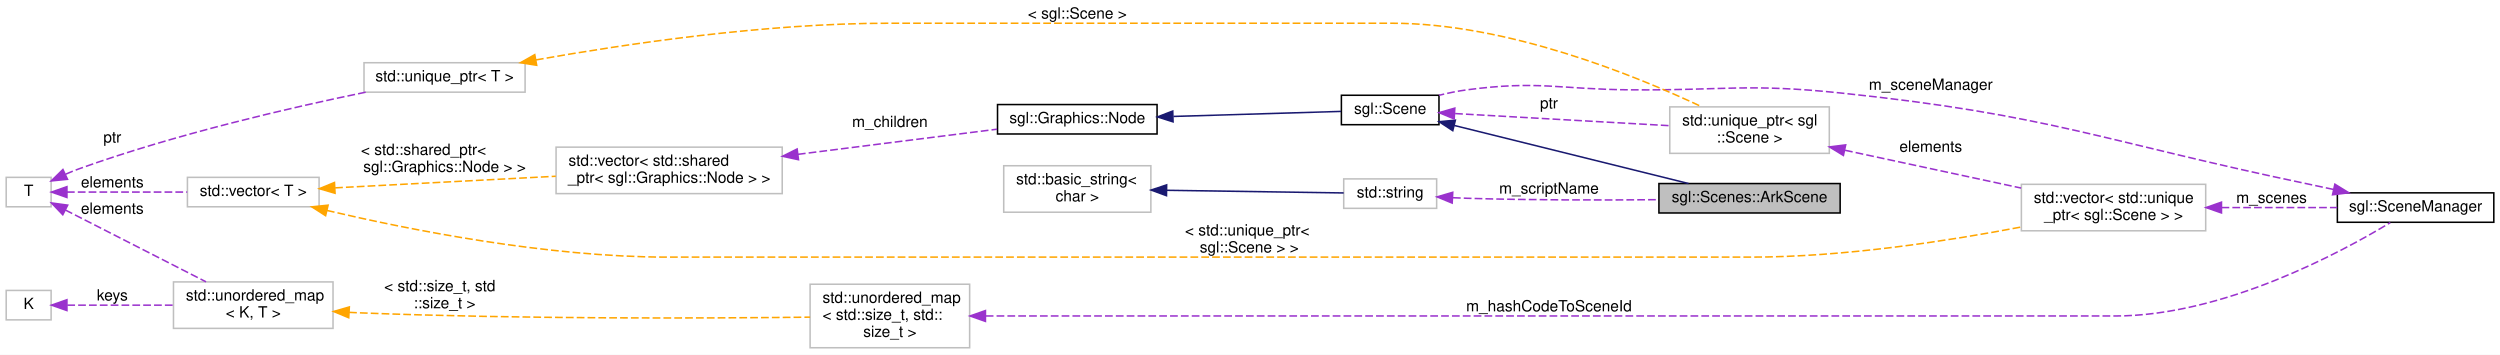
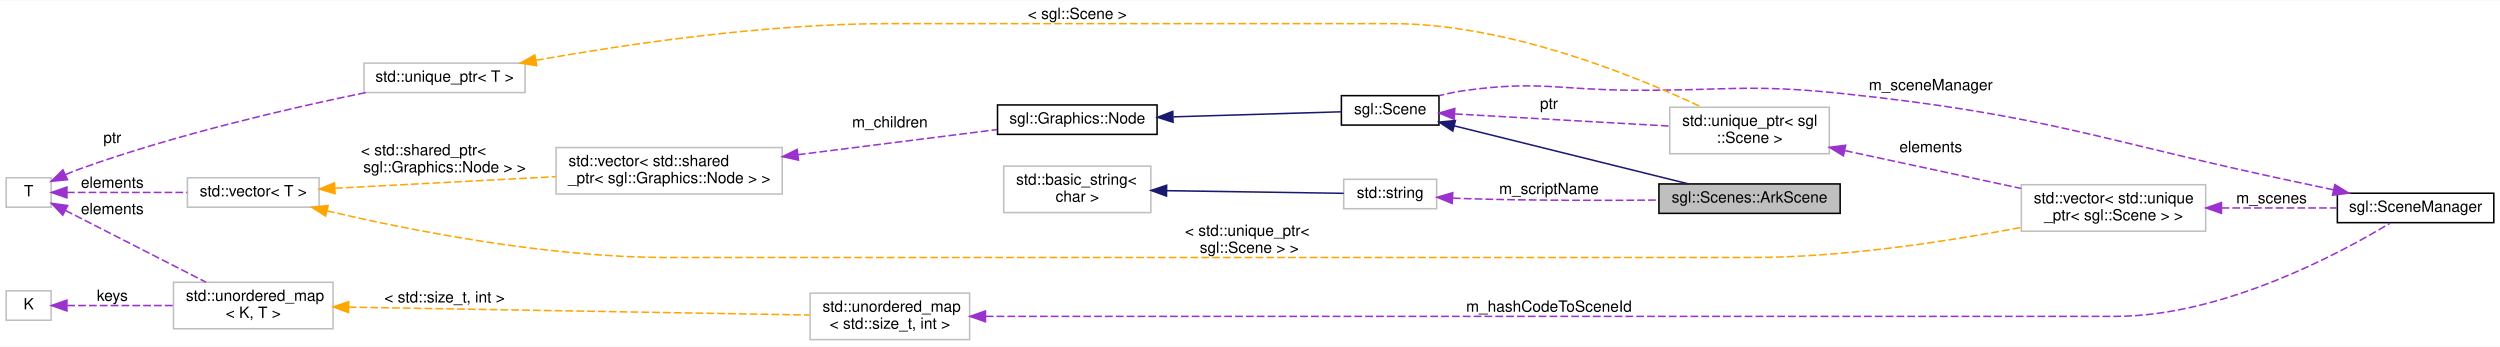
- <svg xmlns="http://www.w3.org/2000/svg" xmlns:xlink="http://www.w3.org/1999/xlink" width="1614pt" height="229pt" viewBox="0.00 0.00 1614.00 229.00">
-   <g id="graph0" class="graph" transform="scale(1 1) rotate(0) translate(4 225)">
-     <polygon fill="white" stroke="none" points="-4,4 -4,-225 1610,-225 1610,4 -4,4" />
+ <svg xmlns="http://www.w3.org/2000/svg" xmlns:xlink="http://www.w3.org/1999/xlink" width="1614pt" height="224pt" viewBox="0.00 0.00 1614.00 223.50">
+   <g id="graph0" class="graph" transform="scale(1 1) rotate(0) translate(4 219.5)">
+     <polygon fill="white" stroke="none" points="-4,4 -4,-219.5 1610,-219.5 1610,4 -4,4" />
    <g id="node1" class="node">
-       <polygon fill="#bfbfbf" stroke="black" points="1067,-87.5 1067,-106.5 1184,-106.5 1184,-87.5 1067,-87.5" />
-       <text text-anchor="middle" x="1125.5" y="-94.5" font-family="Helvetica,sans-Serif" font-size="10.00">sgl::Scenes::ArkScene</text>
+       <polygon fill="#bfbfbf" stroke="black" points="1067,-82 1067,-101 1184,-101 1184,-82 1067,-82" />
+       <text text-anchor="middle" x="1125.5" y="-89" font-family="Helvetica,sans-Serif" font-size="10.00">sgl::Scenes::ArkScene</text>
    </g>
    <g id="node2" class="node">
      <g id="a_node2">
        <a xlink:href="../../d8/dcf/classsgl_1_1Scene.html" target="_top" xlink:title="Base class which every user scene must derive from. ">
-           <polygon fill="white" stroke="black" points="862,-144.5 862,-163.5 925,-163.5 925,-144.5 862,-144.5" />
-           <text text-anchor="middle" x="893.5" y="-151.5" font-family="Helvetica,sans-Serif" font-size="10.00">sgl::Scene</text>
+           <polygon fill="white" stroke="black" points="862,-139 862,-158 925,-158 925,-139 862,-139" />
+           <text text-anchor="middle" x="893.5" y="-146" font-family="Helvetica,sans-Serif" font-size="10.00">sgl::Scene</text>
        </a>
      </g>
    </g>
    <g id="edge1" class="edge">
-       <path fill="none" stroke="midnightblue" d="M934.809,-144.01C977.461,-133.44 1044.27,-116.883 1086.16,-106.501" />
-       <polygon fill="midnightblue" stroke="midnightblue" points="933.907,-140.628 925.042,-146.431 935.591,-147.423 933.907,-140.628" />
+       <path fill="none" stroke="midnightblue" d="M934.809,-138.51C977.461,-127.94 1044.27,-111.383 1086.16,-101.001" />
+       <polygon fill="midnightblue" stroke="midnightblue" points="933.907,-135.128 925.042,-140.931 935.591,-141.923 933.907,-135.128" />
    </g>
    <g id="node12" class="node">
-       <polygon fill="white" stroke="#bfbfbf" points="1074,-126 1074,-156 1177,-156 1177,-126 1074,-126" />
-       <text text-anchor="start" x="1082" y="-144" font-family="Helvetica,sans-Serif" font-size="10.00">std::unique_ptr&lt; sgl</text>
-       <text text-anchor="middle" x="1125.5" y="-133" font-family="Helvetica,sans-Serif" font-size="10.00">::Scene &gt;</text>
+       <polygon fill="white" stroke="#bfbfbf" points="1074,-120.5 1074,-150.5 1177,-150.5 1177,-120.5 1074,-120.5" />
+       <text text-anchor="start" x="1082" y="-138.5" font-family="Helvetica,sans-Serif" font-size="10.00">std::unique_ptr&lt; sgl</text>
+       <text text-anchor="middle" x="1125.5" y="-127.5" font-family="Helvetica,sans-Serif" font-size="10.00">::Scene &gt;</text>
    </g>
    <g id="edge13" class="edge">
-       <path fill="none" stroke="#9a32cd" stroke-dasharray="5,2" d="M935.417,-151.687C974.144,-149.498 1032.38,-146.207 1073.99,-143.855" />
-       <polygon fill="#9a32cd" stroke="#9a32cd" points="934.829,-148.215 925.042,-152.274 935.224,-155.204 934.829,-148.215" />
-       <text text-anchor="middle" x="996" y="-155" font-family="Helvetica,sans-Serif" font-size="10.00"> ptr</text>
+       <path fill="none" stroke="#9a32cd" stroke-dasharray="5,2" d="M935.417,-146.187C974.144,-143.998 1032.38,-140.707 1073.99,-138.355" />
+       <polygon fill="#9a32cd" stroke="#9a32cd" points="934.829,-142.715 925.042,-146.774 935.224,-149.704 934.829,-142.715" />
+       <text text-anchor="middle" x="996" y="-149.5" font-family="Helvetica,sans-Serif" font-size="10.00"> ptr</text>
    </g>
    <g id="node3" class="node">
      <g id="a_node3">
        <a xlink:href="../../dc/dee/classsgl_1_1Graphics_1_1Node.html" target="_top" xlink:title="Abstract base class for a scene graph node. ">
-           <polygon fill="white" stroke="black" points="640,-138.5 640,-157.5 743,-157.5 743,-138.5 640,-138.5" />
-           <text text-anchor="middle" x="691.5" y="-145.5" font-family="Helvetica,sans-Serif" font-size="10.00">sgl::Graphics::Node</text>
+           <polygon fill="white" stroke="black" points="640,-133 640,-152 743,-152 743,-133 640,-133" />
+           <text text-anchor="middle" x="691.5" y="-140" font-family="Helvetica,sans-Serif" font-size="10.00">sgl::Graphics::Node</text>
        </a>
      </g>
    </g>
    <g id="edge2" class="edge">
-       <path fill="none" stroke="midnightblue" d="M753.577,-149.832C789.378,-150.906 833.066,-152.217 861.776,-153.078" />
-       <polygon fill="midnightblue" stroke="midnightblue" points="753.327,-146.323 743.227,-149.522 753.118,-153.32 753.327,-146.323" />
+       <path fill="none" stroke="midnightblue" d="M753.577,-144.332C789.378,-145.406 833.066,-146.717 861.776,-147.578" />
+       <polygon fill="midnightblue" stroke="midnightblue" points="753.327,-140.823 743.227,-144.022 753.118,-147.82 753.327,-140.823" />
    </g>
    <g id="node4" class="node">
-       <polygon fill="white" stroke="#bfbfbf" points="355,-100 355,-130 501,-130 501,-100 355,-100" />
-       <text text-anchor="start" x="363" y="-118" font-family="Helvetica,sans-Serif" font-size="10.00">std::vector&lt; std::shared</text>
-       <text text-anchor="middle" x="428" y="-107" font-family="Helvetica,sans-Serif" font-size="10.00">_ptr&lt; sgl::Graphics::Node &gt; &gt;</text>
+       <polygon fill="white" stroke="#bfbfbf" points="355,-94.5 355,-124.5 501,-124.5 501,-94.5 355,-94.5" />
+       <text text-anchor="start" x="363" y="-112.5" font-family="Helvetica,sans-Serif" font-size="10.00">std::vector&lt; std::shared</text>
+       <text text-anchor="middle" x="428" y="-101.5" font-family="Helvetica,sans-Serif" font-size="10.00">_ptr&lt; sgl::Graphics::Node &gt; &gt;</text>
    </g>
    <g id="edge3" class="edge">
-       <path fill="none" stroke="#9a32cd" stroke-dasharray="5,2" d="M511.117,-125.363C553.241,-130.679 603.218,-136.985 639.708,-141.59" />
-       <polygon fill="#9a32cd" stroke="#9a32cd" points="511.508,-121.884 501.148,-124.105 510.631,-128.829 511.508,-121.884" />
-       <text text-anchor="middle" x="570.5" y="-143" font-family="Helvetica,sans-Serif" font-size="10.00"> m_children</text>
+       <path fill="none" stroke="#9a32cd" stroke-dasharray="5,2" d="M511.117,-119.863C553.241,-125.179 603.218,-131.485 639.708,-136.09" />
+       <polygon fill="#9a32cd" stroke="#9a32cd" points="511.508,-116.384 501.148,-118.605 510.631,-123.329 511.508,-116.384" />
+       <text text-anchor="middle" x="570.5" y="-137.5" font-family="Helvetica,sans-Serif" font-size="10.00"> m_children</text>
    </g>
    <g id="node5" class="node">
      <g id="a_node5">
        <a xlink:title="STL class. ">
-           <polygon fill="white" stroke="#bfbfbf" points="117,-91.5 117,-110.5 202,-110.5 202,-91.5 117,-91.5" />
-           <text text-anchor="middle" x="159.5" y="-98.5" font-family="Helvetica,sans-Serif" font-size="10.00">std::vector&lt; T &gt;</text>
+           <polygon fill="white" stroke="#bfbfbf" points="117,-86 117,-105 202,-105 202,-86 117,-86" />
+           <text text-anchor="middle" x="159.5" y="-93" font-family="Helvetica,sans-Serif" font-size="10.00">std::vector&lt; T &gt;</text>
        </a>
      </g>
    </g>
    <g id="edge4" class="edge">
-       <path fill="none" stroke="orange" stroke-dasharray="5,2" d="M212.343,-103.723C252.903,-105.854 309.777,-108.842 354.793,-111.207" />
-       <polygon fill="orange" stroke="orange" points="212.31,-100.217 202.141,-103.188 211.943,-107.207 212.31,-100.217" />
-       <text text-anchor="start" x="229" y="-125" font-family="Helvetica,sans-Serif" font-size="10.00"> &lt; std::shared_ptr&lt;</text>
-       <text text-anchor="middle" x="283" y="-114" font-family="Helvetica,sans-Serif" font-size="10.00"> sgl::Graphics::Node &gt; &gt;</text>
+       <path fill="none" stroke="orange" stroke-dasharray="5,2" d="M212.343,-98.224C252.903,-100.354 309.777,-103.342 354.793,-105.707" />
+       <polygon fill="orange" stroke="orange" points="212.31,-94.717 202.141,-97.688 211.943,-101.707 212.31,-94.717" />
+       <text text-anchor="start" x="229" y="-119.5" font-family="Helvetica,sans-Serif" font-size="10.00"> &lt; std::shared_ptr&lt;</text>
+       <text text-anchor="middle" x="283" y="-108.5" font-family="Helvetica,sans-Serif" font-size="10.00"> sgl::Graphics::Node &gt; &gt;</text>
    </g>
    <g id="node11" class="node">
-       <polygon fill="white" stroke="#bfbfbf" points="1301,-76 1301,-106 1420,-106 1420,-76 1301,-76" />
-       <text text-anchor="start" x="1309" y="-94" font-family="Helvetica,sans-Serif" font-size="10.00">std::vector&lt; std::unique</text>
-       <text text-anchor="middle" x="1360.5" y="-83" font-family="Helvetica,sans-Serif" font-size="10.00">_ptr&lt; sgl::Scene &gt; &gt;</text>
+       <polygon fill="white" stroke="#bfbfbf" points="1301,-70.5 1301,-100.5 1420,-100.5 1420,-70.5 1301,-70.5" />
+       <text text-anchor="start" x="1309" y="-88.5" font-family="Helvetica,sans-Serif" font-size="10.00">std::vector&lt; std::unique</text>
+       <text text-anchor="middle" x="1360.5" y="-77.5" font-family="Helvetica,sans-Serif" font-size="10.00">_ptr&lt; sgl::Scene &gt; &gt;</text>
    </g>
    <g id="edge16" class="edge">
-       <path fill="none" stroke="orange" stroke-dasharray="5,2" d="M207.055,-89.14C259.972,-76.72 349.116,-59 427,-59 427,-59 427,-59 1126.5,-59 1186.32,-59 1253.98,-69.48 1300.91,-78.445" />
-       <polygon fill="orange" stroke="orange" points="206.203,-85.745 197.288,-91.469 207.827,-92.554 206.203,-85.745" />
-       <text text-anchor="start" x="761" y="-73" font-family="Helvetica,sans-Serif" font-size="10.00"> &lt; std::unique_ptr&lt;</text>
-       <text text-anchor="middle" x="802.5" y="-62" font-family="Helvetica,sans-Serif" font-size="10.00"> sgl::Scene &gt; &gt;</text>
+       <path fill="none" stroke="orange" stroke-dasharray="5,2" d="M207.055,-83.64C259.972,-71.22 349.116,-53.5 427,-53.5 427,-53.5 427,-53.5 1126.5,-53.5 1186.32,-53.5 1253.98,-63.98 1300.91,-72.945" />
+       <polygon fill="orange" stroke="orange" points="206.203,-80.245 197.288,-85.969 207.827,-87.054 206.203,-80.245" />
+       <text text-anchor="start" x="761" y="-67.5" font-family="Helvetica,sans-Serif" font-size="10.00"> &lt; std::unique_ptr&lt;</text>
+       <text text-anchor="middle" x="802.5" y="-56.5" font-family="Helvetica,sans-Serif" font-size="10.00"> sgl::Scene &gt; &gt;</text>
    </g>
    <g id="node6" class="node">
-       <polygon fill="white" stroke="#bfbfbf" points="0,-91.5 0,-110.5 29,-110.5 29,-91.5 0,-91.5" />
-       <text text-anchor="middle" x="14.5" y="-98.5" font-family="Helvetica,sans-Serif" font-size="10.00">T</text>
+       <polygon fill="white" stroke="#bfbfbf" points="0,-86 0,-105 29,-105 29,-86 0,-86" />
+       <text text-anchor="middle" x="14.5" y="-93" font-family="Helvetica,sans-Serif" font-size="10.00">T</text>
    </g>
    <g id="edge5" class="edge">
-       <path fill="none" stroke="#9a32cd" stroke-dasharray="5,2" d="M39.219,-101C60.301,-101 91.604,-101 116.853,-101" />
-       <polygon fill="#9a32cd" stroke="#9a32cd" points="39.212,-97.5 29.211,-101 39.211,-104.5 39.212,-97.5" />
-       <text text-anchor="middle" x="68.5" y="-104" font-family="Helvetica,sans-Serif" font-size="10.00"> elements</text>
+       <path fill="none" stroke="#9a32cd" stroke-dasharray="5,2" d="M39.219,-95.5C60.301,-95.5 91.604,-95.5 116.853,-95.5" />
+       <polygon fill="#9a32cd" stroke="#9a32cd" points="39.212,-92 29.211,-95.5 39.211,-99 39.212,-92" />
+       <text text-anchor="middle" x="68.5" y="-98.5" font-family="Helvetica,sans-Serif" font-size="10.00"> elements</text>
    </g>
    <g id="node9" class="node">
      <g id="a_node9">
        <a xlink:title="STL class. ">
-           <polygon fill="white" stroke="#bfbfbf" points="108,-13 108,-43 211,-43 211,-13 108,-13" />
-           <text text-anchor="start" x="116" y="-31" font-family="Helvetica,sans-Serif" font-size="10.00">std::unordered_map</text>
-           <text text-anchor="middle" x="159.5" y="-20" font-family="Helvetica,sans-Serif" font-size="10.00">&lt; K, T &gt;</text>
+           <polygon fill="white" stroke="#bfbfbf" points="108,-7.5 108,-37.5 211,-37.5 211,-7.5 108,-7.5" />
+           <text text-anchor="start" x="116" y="-25.5" font-family="Helvetica,sans-Serif" font-size="10.00">std::unordered_map</text>
+           <text text-anchor="middle" x="159.5" y="-14.5" font-family="Helvetica,sans-Serif" font-size="10.00">&lt; K, T &gt;</text>
        </a>
      </g>
    </g>
    <g id="edge10" class="edge">
-       <path fill="none" stroke="#9a32cd" stroke-dasharray="5,2" d="M38.154,-89.435C62.727,-76.891 102.047,-56.819 129.013,-43.053" />
-       <polygon fill="#9a32cd" stroke="#9a32cd" points="36.527,-86.336 29.211,-94.001 39.709,-92.571 36.527,-86.336" />
-       <text text-anchor="middle" x="68.5" y="-87" font-family="Helvetica,sans-Serif" font-size="10.00"> elements</text>
+       <path fill="none" stroke="#9a32cd" stroke-dasharray="5,2" d="M38.154,-83.935C62.727,-71.391 102.047,-51.319 129.013,-37.553" />
+       <polygon fill="#9a32cd" stroke="#9a32cd" points="36.527,-80.836 29.211,-88.501 39.709,-87.071 36.527,-80.836" />
+       <text text-anchor="middle" x="68.5" y="-81.5" font-family="Helvetica,sans-Serif" font-size="10.00"> elements</text>
    </g>
    <g id="node13" class="node">
      <g id="a_node13">
        <a xlink:title="STL class. ">
-           <polygon fill="white" stroke="#bfbfbf" points="231,-165.5 231,-184.5 335,-184.5 335,-165.5 231,-165.5" />
-           <text text-anchor="middle" x="283" y="-172.5" font-family="Helvetica,sans-Serif" font-size="10.00">std::unique_ptr&lt; T &gt;</text>
+           <polygon fill="white" stroke="#bfbfbf" points="231,-160 231,-179 335,-179 335,-160 231,-160" />
+           <text text-anchor="middle" x="283" y="-167" font-family="Helvetica,sans-Serif" font-size="10.00">std::unique_ptr&lt; T &gt;</text>
        </a>
      </g>
    </g>
    <g id="edge15" class="edge">
-       <path fill="none" stroke="#9a32cd" stroke-dasharray="5,2" d="M38.382,-112.54C41.248,-113.793 44.168,-114.982 47,-116 109.344,-138.419 183.926,-155.584 232.09,-165.475" />
-       <polygon fill="#9a32cd" stroke="#9a32cd" points="39.589,-109.24 29.048,-108.177 36.625,-115.582 39.589,-109.24" />
-       <text text-anchor="middle" x="68.5" y="-133" font-family="Helvetica,sans-Serif" font-size="10.00"> ptr</text>
+       <path fill="none" stroke="#9a32cd" stroke-dasharray="5,2" d="M38.382,-107.04C41.248,-108.293 44.168,-109.482 47,-110.5 109.344,-132.919 183.926,-150.084 232.09,-159.975" />
+       <polygon fill="#9a32cd" stroke="#9a32cd" points="39.589,-103.74 29.048,-102.677 36.625,-110.082 39.589,-103.74" />
+       <text text-anchor="middle" x="68.5" y="-127.5" font-family="Helvetica,sans-Serif" font-size="10.00"> ptr</text>
    </g>
    <g id="node7" class="node">
      <g id="a_node7">
        <a xlink:href="../../de/dd2/classsgl_1_1SceneManager.html" target="_top" xlink:title="Scene manager, in charge of creating, handling and destroying scenes. ">
-           <polygon fill="white" stroke="black" points="1505,-81.5 1505,-100.5 1606,-100.5 1606,-81.5 1505,-81.5" />
-           <text text-anchor="middle" x="1555.5" y="-88.5" font-family="Helvetica,sans-Serif" font-size="10.00">sgl::SceneManager</text>
+           <polygon fill="white" stroke="black" points="1505,-76 1505,-95 1606,-95 1606,-76 1505,-76" />
+           <text text-anchor="middle" x="1555.5" y="-83" font-family="Helvetica,sans-Serif" font-size="10.00">sgl::SceneManager</text>
        </a>
      </g>
    </g>
    <g id="edge6" class="edge">
-       <path fill="none" stroke="#9a32cd" stroke-dasharray="5,2" d="M1502.44,-102.712C1497.23,-103.842 1492.01,-104.955 1487,-106 1352.69,-133.995 1320.46,-150.817 1184,-165 1124.31,-171.203 1109,-166.556 1049,-167 1001.89,-167.349 989.708,-173.151 943,-167 937.123,-166.226 930.946,-164.946 925.043,-163.483" />
-       <polygon fill="#9a32cd" stroke="#9a32cd" points="1503.39,-106.089 1512.41,-100.533 1501.89,-99.25 1503.39,-106.089" />
-       <text text-anchor="middle" x="1242.5" y="-167" font-family="Helvetica,sans-Serif" font-size="10.00"> m_sceneManager</text>
+       <path fill="none" stroke="#9a32cd" stroke-dasharray="5,2" d="M1502.44,-97.212C1497.23,-98.342 1492.01,-99.455 1487,-100.5 1352.69,-128.495 1320.46,-145.317 1184,-159.5 1124.31,-165.703 1109,-161.056 1049,-161.5 1001.89,-161.849 989.708,-167.651 943,-161.5 937.123,-160.726 930.946,-159.446 925.043,-157.983" />
+       <polygon fill="#9a32cd" stroke="#9a32cd" points="1503.39,-100.589 1512.41,-95.033 1501.89,-93.75 1503.39,-100.589" />
+       <text text-anchor="middle" x="1242.5" y="-161.5" font-family="Helvetica,sans-Serif" font-size="10.00"> m_sceneManager</text>
    </g>
    <g id="node8" class="node">
-       <polygon fill="white" stroke="#bfbfbf" points="519,-0.5 519,-41.5 622,-41.5 622,-0.5 519,-0.5" />
-       <text text-anchor="start" x="527" y="-29.5" font-family="Helvetica,sans-Serif" font-size="10.00">std::unordered_map</text>
-       <text text-anchor="start" x="527" y="-18.5" font-family="Helvetica,sans-Serif" font-size="10.00">&lt; std::size_t, std::</text>
-       <text text-anchor="middle" x="570.5" y="-7.5" font-family="Helvetica,sans-Serif" font-size="10.00">size_t &gt;</text>
+       <polygon fill="white" stroke="#bfbfbf" points="519,-0.5 519,-30.5 622,-30.5 622,-0.5 519,-0.5" />
+       <text text-anchor="start" x="527" y="-18.5" font-family="Helvetica,sans-Serif" font-size="10.00">std::unordered_map</text>
+       <text text-anchor="middle" x="570.5" y="-7.5" font-family="Helvetica,sans-Serif" font-size="10.00">&lt; std::size_t, int &gt;</text>
    </g>
    <g id="edge7" class="edge">
-       <path fill="none" stroke="#9a32cd" stroke-dasharray="5,2" d="M632.384,-21C678.745,-21 744.145,-21 801.5,-21 801.5,-21 801.5,-21 1361.5,-21 1431.36,-21 1507.38,-62.033 1539.18,-81.267" />
-       <polygon fill="#9a32cd" stroke="#9a32cd" points="632.203,-17.5 622.203,-21 632.203,-24.5 632.203,-17.5" />
-       <text text-anchor="middle" x="996" y="-24" font-family="Helvetica,sans-Serif" font-size="10.00"> m_hashCodeToSceneId</text>
+       <path fill="none" stroke="#9a32cd" stroke-dasharray="5,2" d="M632.384,-15.5C678.745,-15.5 744.145,-15.5 801.5,-15.5 801.5,-15.5 801.5,-15.5 1361.5,-15.5 1431.36,-15.5 1507.38,-56.533 1539.18,-75.767" />
+       <polygon fill="#9a32cd" stroke="#9a32cd" points="632.203,-12 622.203,-15.5 632.203,-19 632.203,-12" />
+       <text text-anchor="middle" x="996" y="-18.5" font-family="Helvetica,sans-Serif" font-size="10.00"> m_hashCodeToSceneId</text>
    </g>
    <g id="edge8" class="edge">
-       <path fill="none" stroke="orange" stroke-dasharray="5,2" d="M221.367,-23.345C223.945,-23.215 226.498,-23.099 229,-23 331.929,-18.946 452.493,-19.484 518.997,-20.241" />
-       <polygon fill="orange" stroke="orange" points="221.14,-19.852 211.352,-23.908 221.533,-26.841 221.14,-19.852" />
-       <text text-anchor="start" x="244" y="-37" font-family="Helvetica,sans-Serif" font-size="10.00"> &lt; std::size_t, std</text>
-       <text text-anchor="middle" x="283" y="-26" font-family="Helvetica,sans-Serif" font-size="10.00">::size_t &gt;</text>
+       <path fill="none" stroke="orange" stroke-dasharray="5,2" d="M221.079,-21.463C301.828,-20.081 443.29,-17.66 518.733,-16.369" />
+       <polygon fill="orange" stroke="orange" points="221,-17.964 211.062,-21.635 221.12,-24.963 221,-17.964" />
+       <text text-anchor="middle" x="283" y="-24.5" font-family="Helvetica,sans-Serif" font-size="10.00"> &lt; std::size_t, int &gt;</text>
    </g>
    <g id="node10" class="node">
-       <polygon fill="white" stroke="#bfbfbf" points="0,-18.5 0,-37.5 29,-37.5 29,-18.5 0,-18.5" />
-       <text text-anchor="middle" x="14.5" y="-25.5" font-family="Helvetica,sans-Serif" font-size="10.00">K</text>
+       <polygon fill="white" stroke="#bfbfbf" points="0,-13 0,-32 29,-32 29,-13 0,-13" />
+       <text text-anchor="middle" x="14.5" y="-20" font-family="Helvetica,sans-Serif" font-size="10.00">K</text>
    </g>
    <g id="edge9" class="edge">
-       <path fill="none" stroke="#9a32cd" stroke-dasharray="5,2" d="M39.448,-28C58.096,-28 84.638,-28 107.929,-28" />
-       <polygon fill="#9a32cd" stroke="#9a32cd" points="39.212,-24.5 29.211,-28 39.211,-31.5 39.212,-24.5" />
-       <text text-anchor="middle" x="68.5" y="-31" font-family="Helvetica,sans-Serif" font-size="10.00"> keys</text>
+       <path fill="none" stroke="#9a32cd" stroke-dasharray="5,2" d="M39.448,-22.5C58.096,-22.5 84.638,-22.5 107.929,-22.5" />
+       <polygon fill="#9a32cd" stroke="#9a32cd" points="39.212,-19 29.211,-22.5 39.211,-26 39.212,-19" />
+       <text text-anchor="middle" x="68.5" y="-25.5" font-family="Helvetica,sans-Serif" font-size="10.00"> keys</text>
    </g>
    <g id="edge11" class="edge">
-       <path fill="none" stroke="#9a32cd" stroke-dasharray="5,2" d="M1430.21,-91C1454.86,-91 1482.15,-91 1504.87,-91" />
-       <polygon fill="#9a32cd" stroke="#9a32cd" points="1430.19,-87.5 1420.19,-91 1430.19,-94.5 1430.19,-87.5" />
-       <text text-anchor="middle" x="1462.5" y="-94" font-family="Helvetica,sans-Serif" font-size="10.00"> m_scenes</text>
+       <path fill="none" stroke="#9a32cd" stroke-dasharray="5,2" d="M1430.21,-85.5C1454.86,-85.5 1482.15,-85.5 1504.87,-85.5" />
+       <polygon fill="#9a32cd" stroke="#9a32cd" points="1430.19,-82 1420.19,-85.5 1430.19,-89 1430.19,-82" />
+       <text text-anchor="middle" x="1462.5" y="-88.5" font-family="Helvetica,sans-Serif" font-size="10.00"> m_scenes</text>
    </g>
    <g id="edge12" class="edge">
-       <path fill="none" stroke="#9a32cd" stroke-dasharray="5,2" d="M1187.16,-127.982C1222.22,-120.46 1266.1,-111.042 1300.82,-103.593" />
-       <polygon fill="#9a32cd" stroke="#9a32cd" points="1186.1,-124.63 1177.06,-130.151 1187.57,-131.475 1186.1,-124.63" />
-       <text text-anchor="middle" x="1242.5" y="-127" font-family="Helvetica,sans-Serif" font-size="10.00"> elements</text>
+       <path fill="none" stroke="#9a32cd" stroke-dasharray="5,2" d="M1187.16,-122.482C1222.22,-114.96 1266.1,-105.542 1300.82,-98.093" />
+       <polygon fill="#9a32cd" stroke="#9a32cd" points="1186.1,-119.13 1177.06,-124.651 1187.57,-125.975 1186.1,-119.13" />
+       <text text-anchor="middle" x="1242.5" y="-121.5" font-family="Helvetica,sans-Serif" font-size="10.00"> elements</text>
    </g>
    <g id="edge14" class="edge">
-       <path fill="none" stroke="orange" stroke-dasharray="5,2" d="M342.011,-186.321C399.516,-196.546 490.24,-210 569.5,-210 569.5,-210 569.5,-210 894.5,-210 968.914,-210 1051.38,-176.454 1094.49,-156.142" />
-       <polygon fill="orange" stroke="orange" points="342.485,-182.85 332.022,-184.518 341.241,-189.739 342.485,-182.85" />
-       <text text-anchor="middle" x="691.5" y="-213" font-family="Helvetica,sans-Serif" font-size="10.00"> &lt; sgl::Scene &gt;</text>
+       <path fill="none" stroke="orange" stroke-dasharray="5,2" d="M342.011,-180.821C399.516,-191.046 490.24,-204.5 569.5,-204.5 569.5,-204.5 569.5,-204.5 894.5,-204.5 968.914,-204.5 1051.38,-170.954 1094.49,-150.642" />
+       <polygon fill="orange" stroke="orange" points="342.485,-177.35 332.022,-179.018 341.241,-184.239 342.485,-177.35" />
+       <text text-anchor="middle" x="691.5" y="-207.5" font-family="Helvetica,sans-Serif" font-size="10.00"> &lt; sgl::Scene &gt;</text>
    </g>
    <g id="node14" class="node">
      <g id="a_node14">
        <a xlink:title="STL class. ">
-           <polygon fill="white" stroke="#bfbfbf" points="863.5,-90.5 863.5,-109.5 923.5,-109.5 923.5,-90.5 863.5,-90.5" />
-           <text text-anchor="middle" x="893.5" y="-97.5" font-family="Helvetica,sans-Serif" font-size="10.00">std::string</text>
+           <polygon fill="white" stroke="#bfbfbf" points="863.5,-85 863.5,-104 923.5,-104 923.5,-85 863.5,-85" />
+           <text text-anchor="middle" x="893.5" y="-92" font-family="Helvetica,sans-Serif" font-size="10.00">std::string</text>
        </a>
      </g>
    </g>
    <g id="edge17" class="edge">
-       <path fill="none" stroke="#9a32cd" stroke-dasharray="5,2" d="M934.012,-97.353C937.052,-97.211 940.075,-97.09 943,-97 984.416,-95.72 1031.17,-95.755 1066.86,-96.092" />
-       <polygon fill="#9a32cd" stroke="#9a32cd" points="933.524,-93.874 923.724,-97.899 933.895,-100.864 933.524,-93.874" />
-       <text text-anchor="middle" x="996" y="-100" font-family="Helvetica,sans-Serif" font-size="10.00"> m_scriptName</text>
+       <path fill="none" stroke="#9a32cd" stroke-dasharray="5,2" d="M934.012,-91.853C937.052,-91.711 940.075,-91.59 943,-91.5 984.416,-90.22 1031.17,-90.255 1066.86,-90.592" />
+       <polygon fill="#9a32cd" stroke="#9a32cd" points="933.524,-88.374 923.724,-92.399 933.895,-95.364 933.524,-88.374" />
+       <text text-anchor="middle" x="996" y="-94.5" font-family="Helvetica,sans-Serif" font-size="10.00"> m_scriptName</text>
    </g>
    <g id="node15" class="node">
      <g id="a_node15">
        <a xlink:title="STL class. ">
-           <polygon fill="white" stroke="#bfbfbf" points="644,-88 644,-118 739,-118 739,-88 644,-88" />
-           <text text-anchor="start" x="652" y="-106" font-family="Helvetica,sans-Serif" font-size="10.00">std::basic_string&lt;</text>
-           <text text-anchor="middle" x="691.5" y="-95" font-family="Helvetica,sans-Serif" font-size="10.00"> char &gt;</text>
+           <polygon fill="white" stroke="#bfbfbf" points="644,-82.5 644,-112.5 739,-112.5 739,-82.5 644,-82.5" />
+           <text text-anchor="start" x="652" y="-100.5" font-family="Helvetica,sans-Serif" font-size="10.00">std::basic_string&lt;</text>
+           <text text-anchor="middle" x="691.5" y="-89.5" font-family="Helvetica,sans-Serif" font-size="10.00"> char &gt;</text>
        </a>
      </g>
    </g>
    <g id="edge18" class="edge">
-       <path fill="none" stroke="midnightblue" d="M749.355,-102.147C786.586,-101.589 833.687,-100.882 863.466,-100.436" />
-       <polygon fill="midnightblue" stroke="midnightblue" points="749.085,-98.651 739.139,-102.3 749.19,-105.65 749.085,-98.651" />
+       <path fill="none" stroke="midnightblue" d="M749.355,-96.647C786.586,-96.089 833.687,-95.382 863.466,-94.936" />
+       <polygon fill="midnightblue" stroke="midnightblue" points="749.085,-93.151 739.139,-96.8 749.19,-100.15 749.085,-93.151" />
    </g>
  </g>
</svg>
